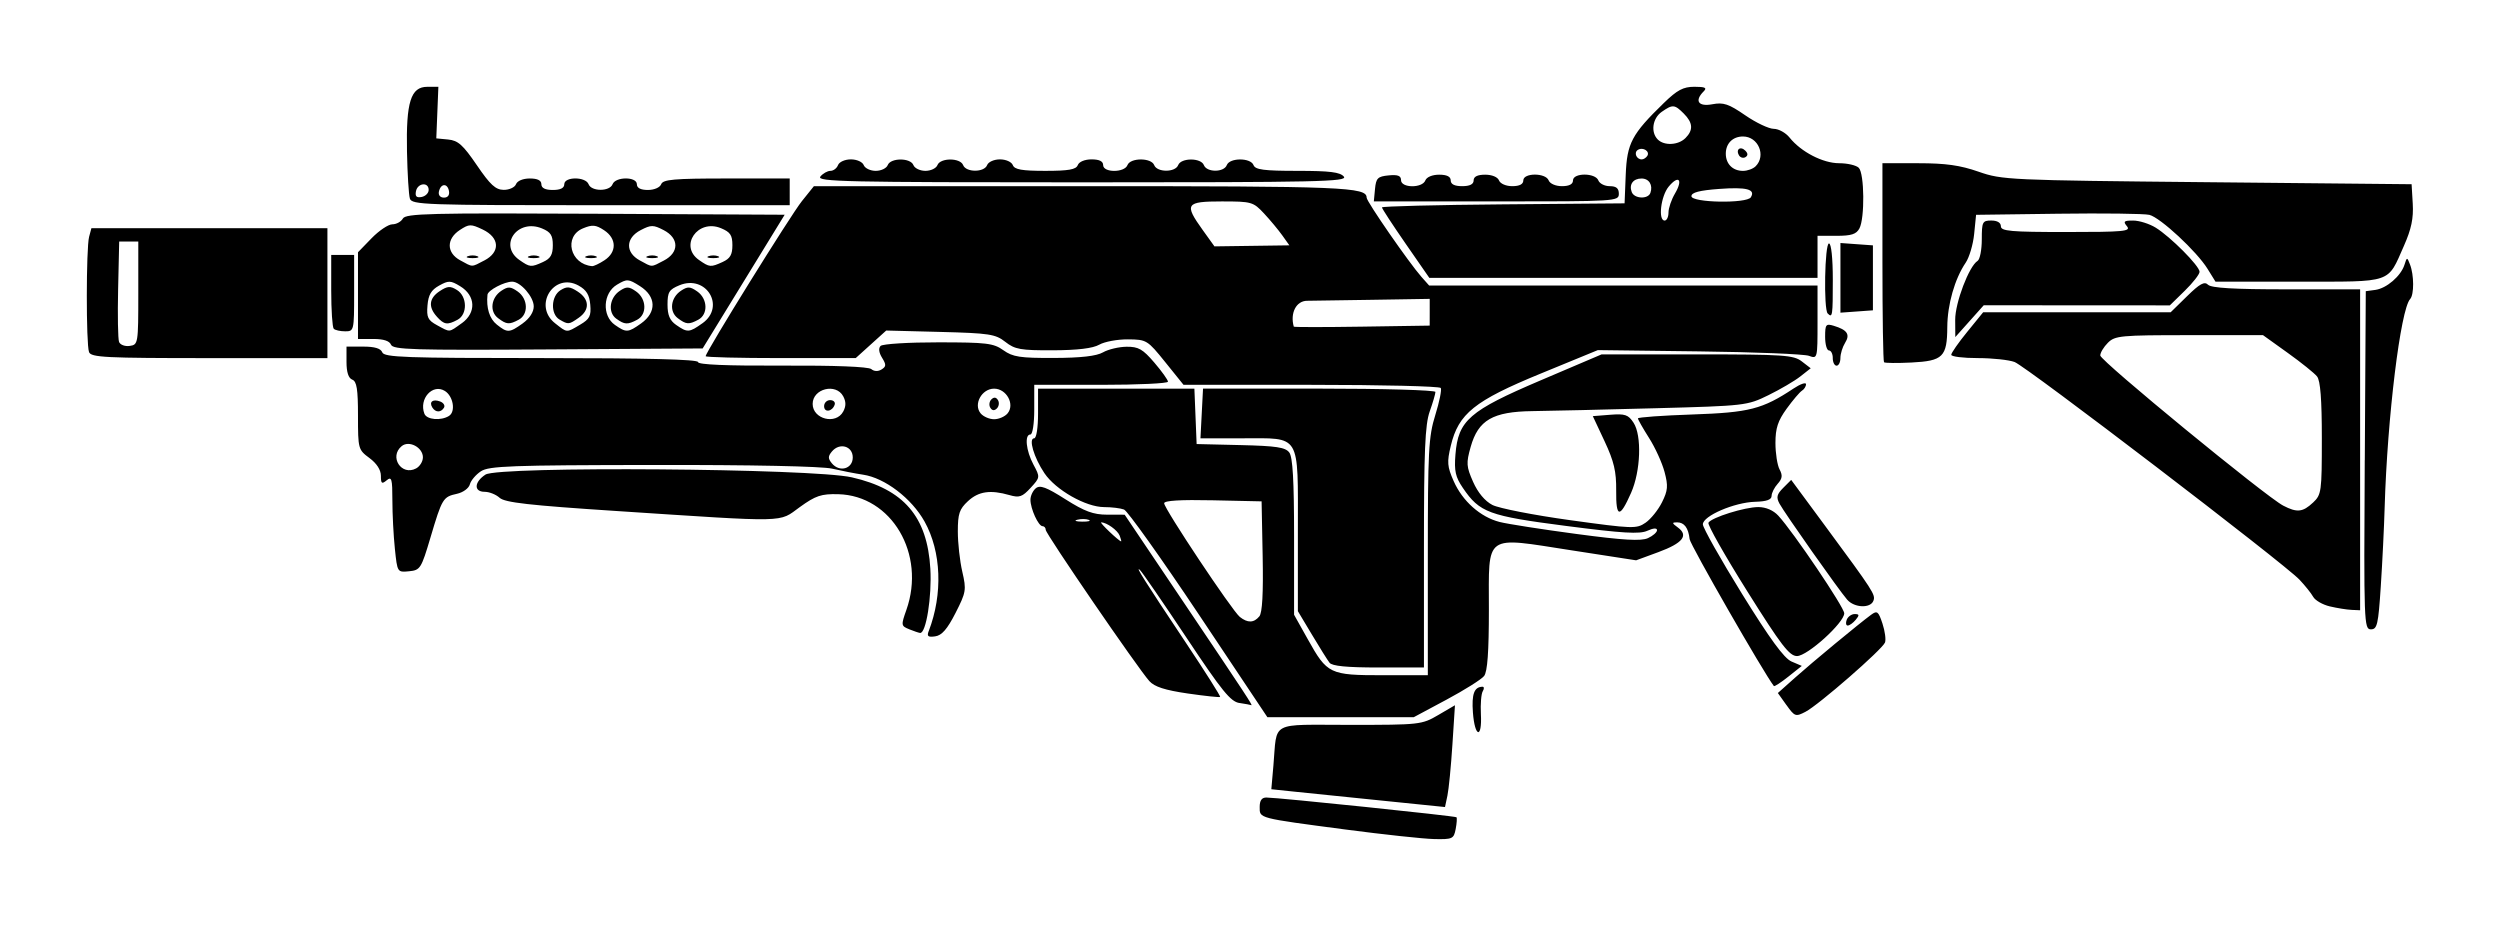
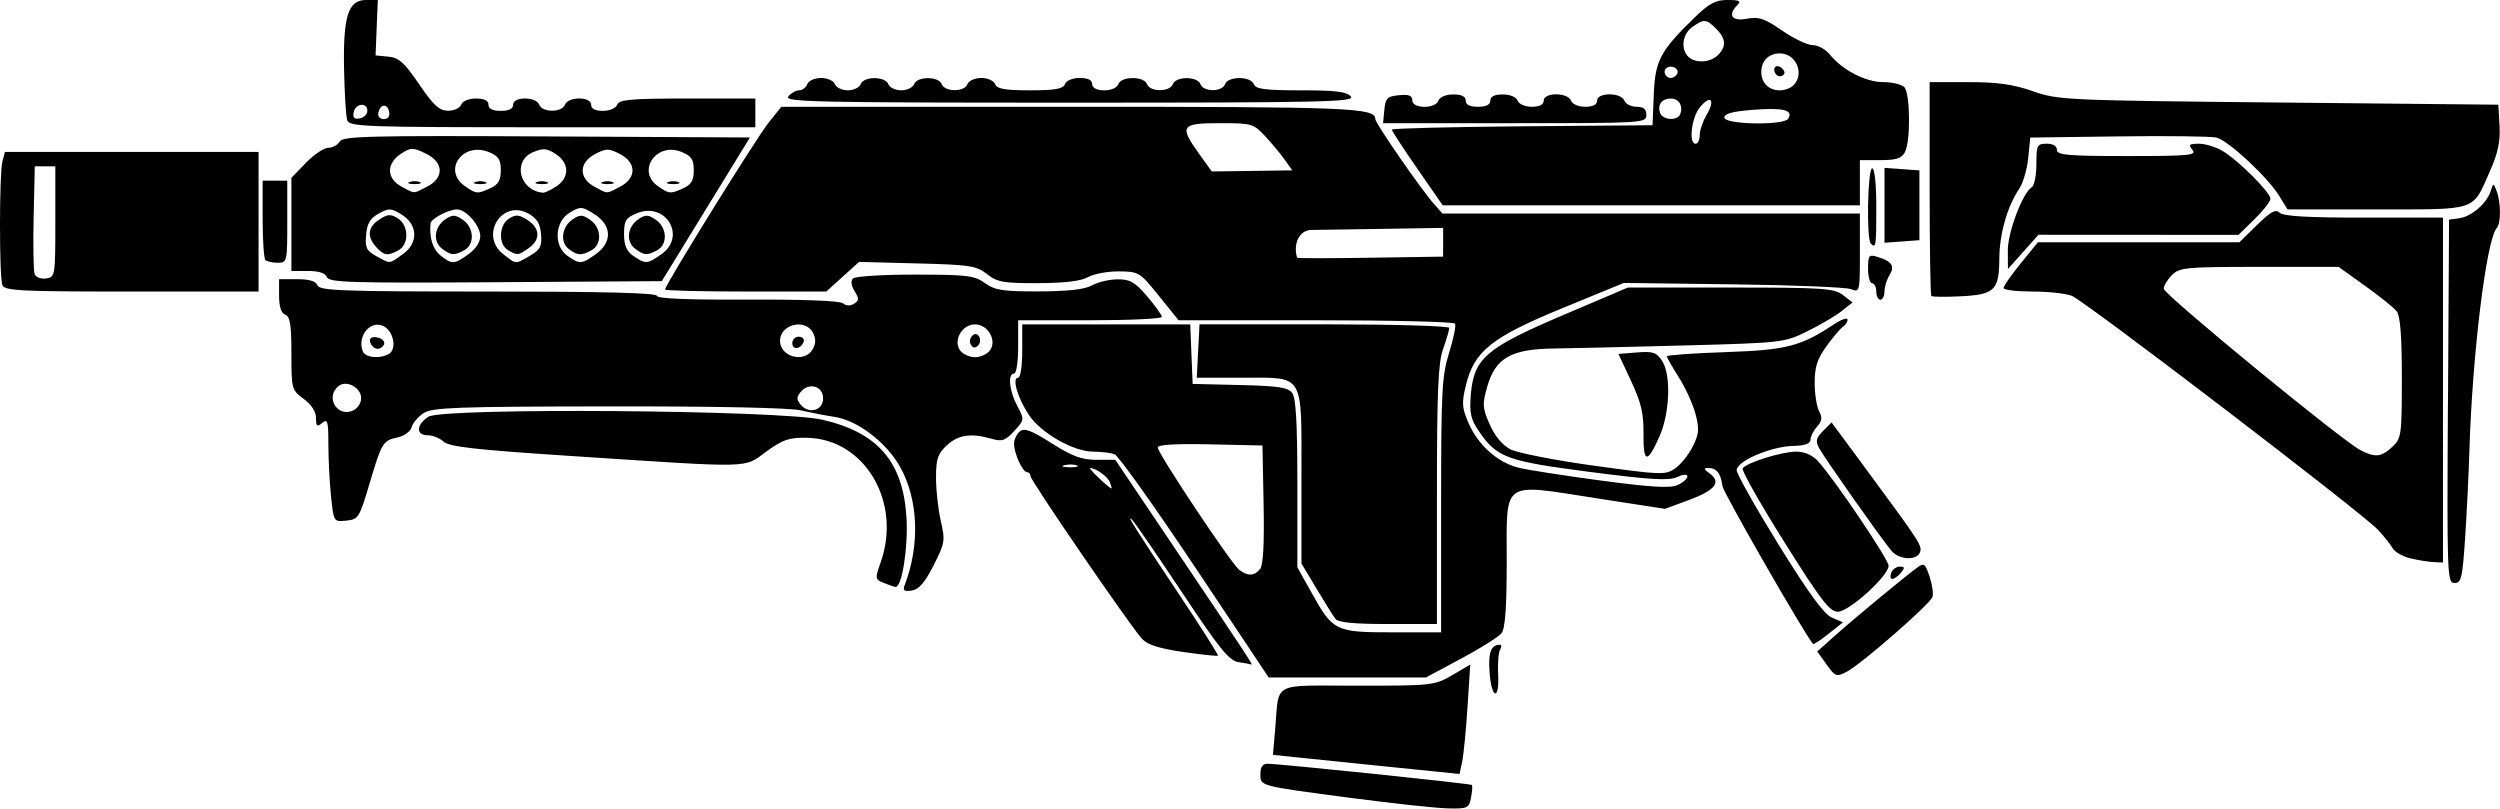
- <svg xmlns="http://www.w3.org/2000/svg" width="345.583" height="128" viewBox="0 0 91.436 33.867" version="1.1" id="svg8">
+ <svg xmlns="http://www.w3.org/2000/svg" width="85.086" height="27.517" viewBox="3.175 3.175 85.086 27.517" version="1.1" id="svg8">
  <defs id="defs2" />
  <g id="layer1">
    <path style="fill:#000000;fill-opacity:1;stroke-width:0.14" d="m 49.216,30.34 c -3.233,-0.427 -3.144,-0.404 -3.144,-0.826 0,-0.238 0.077,-0.346 0.245,-0.345 0.435,0.003 6.907,0.675 6.953,0.722 0.024,0.025 0.011,0.218 -0.029,0.429 -0.07,0.362 -0.115,0.383 -0.791,0.368 -0.395,-0.009 -1.849,-0.166 -3.233,-0.348 z m 1.328,-1.058 C 49.276,29.153 47.846,29.007 47.368,28.957 l -0.87,-0.091 0.076,-0.863 c 0.145,-1.66 -0.172,-1.491 2.808,-1.491 2.546,0 2.619,-0.008 3.219,-0.359 l 0.613,-0.359 -0.093,1.442 c -0.051,0.793 -0.133,1.631 -0.182,1.862 l -0.089,0.419 z m 3.327,-3.224 c -0.05,-0.675 0.047,-0.935 0.35,-0.941 0.062,-0.001 0.067,0.073 0.01,0.165 -0.057,0.092 -0.087,0.469 -0.068,0.838 0.049,0.915 -0.224,0.856 -0.292,-0.062 z M 43.849,22.479 c -1.378,-2.064 -2.61,-3.794 -2.738,-3.843 -0.128,-0.049 -0.455,-0.089 -0.726,-0.089 -0.67,0 -1.773,-0.626 -2.187,-1.242 -0.385,-0.573 -0.591,-1.274 -0.374,-1.274 0.082,0 0.142,-0.385 0.142,-0.908 v -0.908 h 2.859 2.859 l 0.041,1.013 0.041,1.013 1.607,0.038 c 1.308,0.031 1.64,0.081 1.782,0.271 0.126,0.169 0.175,1.021 0.175,3.084 v 2.85 l 0.502,0.897 c 0.712,1.274 0.797,1.315 2.744,1.315 h 1.646 v -4.32 c 0,-3.89 0.027,-4.407 0.273,-5.195 0.15,-0.482 0.24,-0.927 0.201,-0.991 -0.039,-0.063 -2.172,-0.115 -4.74,-0.115 h -4.669 l -0.668,-0.829 c -0.653,-0.81 -0.684,-0.829 -1.367,-0.834 -0.384,-0.003 -0.856,0.085 -1.048,0.195 -0.234,0.134 -0.792,0.201 -1.693,0.205 -1.185,0.004 -1.391,-0.032 -1.742,-0.308 -0.361,-0.284 -0.582,-0.318 -2.377,-0.364 l -1.979,-0.051 -0.558,0.504 -0.558,0.504 H 28.552 c -1.509,0 -2.743,-0.031 -2.743,-0.069 0,-0.151 3.109,-5.16 3.52,-5.672 l 0.439,-0.547 h 9.838 c 9.561,0 10.378,0.033 10.378,0.421 0,0.143 1.554,2.388 2.006,2.898 l 0.279,0.314 h 7.103 7.103 v 1.344 c 0,1.335 -0.002,1.343 -0.314,1.228 -0.173,-0.064 -1.981,-0.137 -4.018,-0.162 l -3.703,-0.047 -2.096,0.861 c -2.417,0.993 -3,1.462 -3.282,2.637 -0.144,0.599 -0.131,0.761 0.105,1.294 0.324,0.733 0.977,1.314 1.681,1.494 0.285,0.073 1.547,0.27 2.805,0.438 1.73,0.231 2.369,0.268 2.62,0.153 0.183,-0.083 0.332,-0.214 0.332,-0.291 0,-0.087 -0.133,-0.079 -0.355,0.022 -0.281,0.128 -0.895,0.092 -2.963,-0.176 -2.841,-0.367 -3.169,-0.488 -3.784,-1.393 -0.271,-0.399 -0.32,-0.617 -0.271,-1.221 0.1,-1.248 0.504,-1.599 3.119,-2.713 l 2.227,-0.949 3.494,4.47e-4 c 3.161,4.06e-4 3.525,0.025 3.824,0.254 l 0.33,0.254 -0.38,0.299 c -0.209,0.165 -0.735,0.473 -1.169,0.686 -0.775,0.38 -0.846,0.389 -4.142,0.477 -1.845,0.05 -3.863,0.097 -4.486,0.105 -1.452,0.019 -1.983,0.326 -2.26,1.308 -0.168,0.595 -0.159,0.719 0.089,1.28 0.174,0.393 0.432,0.703 0.705,0.844 0.237,0.122 1.516,0.373 2.842,0.556 2.296,0.317 2.429,0.322 2.761,0.093 0.192,-0.132 0.463,-0.469 0.601,-0.747 0.215,-0.432 0.229,-0.596 0.093,-1.109 -0.088,-0.331 -0.342,-0.891 -0.567,-1.243 -0.224,-0.353 -0.407,-0.675 -0.407,-0.716 0,-0.041 0.896,-0.106 1.991,-0.143 2.085,-0.071 2.562,-0.194 3.703,-0.951 0.25,-0.166 0.454,-0.236 0.454,-0.156 0,0.08 -0.067,0.187 -0.149,0.237 -0.082,0.051 -0.333,0.347 -0.559,0.658 -0.321,0.443 -0.41,0.715 -0.41,1.253 0,0.378 0.068,0.814 0.151,0.969 0.117,0.218 0.101,0.337 -0.07,0.526 -0.121,0.134 -0.221,0.333 -0.222,0.443 -5.28e-4,0.138 -0.183,0.203 -0.6,0.214 -0.759,0.02 -1.914,0.518 -1.914,0.825 0,0.125 0.645,1.269 1.432,2.542 1.02,1.648 1.541,2.361 1.81,2.475 l 0.377,0.161 -0.492,0.392 c -0.271,0.216 -0.509,0.371 -0.53,0.344 -0.368,-0.472 -3.058,-5.162 -3.081,-5.372 -0.046,-0.415 -0.196,-0.615 -0.46,-0.615 -0.196,0 -0.191,0.027 0.031,0.189 0.4,0.292 0.178,0.571 -0.713,0.9 l -0.815,0.3 -2.352,-0.364 c -3.241,-0.501 -3.033,-0.65 -3.033,2.159 0,1.557 -0.052,2.278 -0.175,2.436 -0.096,0.123 -0.714,0.512 -1.374,0.865 l -1.199,0.642 H 49.031 46.354 Z m 2.21,0.066 c 0.109,-0.131 0.148,-0.84 0.122,-2.201 l -0.039,-2.007 -1.782,-0.039 c -1.183,-0.026 -1.782,0.011 -1.782,0.108 0,0.198 2.489,3.936 2.768,4.158 0.286,0.227 0.513,0.221 0.712,-0.019 z M 52.291,11.42 V 10.931 l -2.151,0.035 c -1.183,0.019 -2.232,0.035 -2.331,0.035 -0.399,0 -0.63,0.446 -0.49,0.946 0.006,0.021 1.127,0.021 2.491,0 l 2.48,-0.038 z M 46.899,8.609 C 46.756,8.409 46.455,8.047 46.23,7.806 45.836,7.384 45.777,7.367 44.688,7.367 c -1.322,0 -1.384,0.092 -0.701,1.044 l 0.431,0.6 1.37,-0.019 1.37,-0.019 z M 65.339,25.789 65.024,25.347 65.645,24.793 c 0.638,-0.57 2.345,-1.982 2.789,-2.307 0.223,-0.163 0.267,-0.129 0.416,0.32 0.091,0.277 0.133,0.589 0.093,0.693 -0.098,0.255 -2.43,2.287 -2.909,2.535 -0.361,0.187 -0.394,0.175 -0.694,-0.246 z M 45.334,25.713 c -0.326,-0.049 -0.639,-0.435 -1.939,-2.39 -0.853,-1.282 -1.617,-2.394 -1.698,-2.471 -0.203,-0.192 0.151,0.369 1.67,2.648 0.715,1.072 1.281,1.967 1.259,1.99 -0.022,0.022 -0.556,-0.035 -1.186,-0.126 -0.831,-0.121 -1.216,-0.245 -1.403,-0.453 -0.42,-0.467 -3.79,-5.384 -3.79,-5.531 0,-0.074 -0.053,-0.135 -0.117,-0.135 -0.151,0 -0.442,-0.636 -0.442,-0.968 0,-0.141 0.088,-0.329 0.195,-0.418 0.154,-0.128 0.383,-0.044 1.083,0.401 0.702,0.445 1.021,0.563 1.528,0.564 l 0.64,0.001 2.224,3.304 c 2.217,3.294 2.485,3.702 2.406,3.662 -0.023,-0.012 -0.217,-0.047 -0.431,-0.08 z m -4.383,-6.122 c -0.076,-0.198 -0.476,-0.485 -0.676,-0.485 -0.074,0 0.641,0.682 0.728,0.694 0.017,0.002 -0.006,-0.092 -0.051,-0.209 z m -1.129,-0.577 c -0.095,-0.038 -0.283,-0.041 -0.419,-0.005 -0.136,0.035 -0.059,0.067 0.172,0.07 0.231,0.003 0.342,-0.026 0.247,-0.064 z m 8.806,5.227 c -0.074,-0.096 -0.365,-0.56 -0.646,-1.031 L 47.469,22.353 v -2.93 c 0,-3.608 0.13,-3.392 -2.037,-3.392 l -1.526,2.94e-4 0.047,-0.909 0.047,-0.909 h 4.25 c 2.338,0 4.25,0.055 4.25,0.122 0,0.067 -0.094,0.39 -0.21,0.716 -0.169,0.48 -0.21,1.438 -0.21,4.978 v 4.384 h -1.66 c -1.163,0 -1.7,-0.052 -1.794,-0.175 z m 15.273,-2.622 c -0.821,-1.307 -1.458,-2.433 -1.416,-2.502 0.118,-0.192 1.33,-0.571 1.824,-0.571 0.277,0 0.548,0.117 0.731,0.314 0.546,0.589 2.412,3.352 2.412,3.571 0,0.344 -1.347,1.564 -1.728,1.564 -0.277,0 -0.576,-0.389 -1.824,-2.377 z m -29.933,1.463 c 0.521,-1.358 0.462,-2.905 -0.153,-4.007 -0.474,-0.849 -1.455,-1.597 -2.249,-1.714 -0.283,-0.042 -0.793,-0.141 -1.132,-0.22 -0.375,-0.087 -2.947,-0.141 -6.562,-0.135 -5.176,0.007 -5.988,0.037 -6.282,0.23 -0.186,0.122 -0.368,0.337 -0.405,0.478 -0.037,0.143 -0.247,0.297 -0.471,0.346 -0.512,0.112 -0.544,0.166 -0.97,1.6 -0.338,1.138 -0.374,1.194 -0.783,1.234 -0.429,0.042 -0.429,0.042 -0.519,-0.824 -0.05,-0.476 -0.091,-1.273 -0.091,-1.771 0,-0.789 -0.027,-0.883 -0.21,-0.731 -0.177,0.147 -0.21,0.12 -0.21,-0.166 0,-0.216 -0.153,-0.453 -0.419,-0.65 -0.411,-0.304 -0.419,-0.334 -0.419,-1.548 0,-0.972 -0.045,-1.256 -0.21,-1.319 -0.138,-0.053 -0.21,-0.272 -0.21,-0.644 V 12.677 h 0.614 c 0.417,0 0.64,0.067 0.694,0.21 0.07,0.182 0.846,0.21 5.814,0.21 3.856,0 5.734,0.047 5.734,0.145 0,0.096 1.043,0.139 3.083,0.13 1.904,-0.009 3.148,0.039 3.254,0.127 0.106,0.088 0.249,0.093 0.376,0.014 0.173,-0.108 0.176,-0.174 0.019,-0.428 -0.117,-0.189 -0.137,-0.349 -0.054,-0.433 0.073,-0.073 1.022,-0.132 2.11,-0.131 1.77,0.001 2.02,0.031 2.381,0.289 0.346,0.246 0.609,0.287 1.849,0.282 0.989,-0.003 1.556,-0.068 1.795,-0.205 0.192,-0.11 0.58,-0.202 0.863,-0.205 0.432,-0.004 0.592,0.087 1.013,0.579 0.275,0.321 0.5,0.636 0.5,0.699 0,0.063 -1.1,0.115 -2.445,0.115 H 37.827 v 0.908 c 0,0.512 -0.061,0.908 -0.14,0.908 -0.222,0 -0.163,0.591 0.11,1.1 0.248,0.463 0.248,0.469 -0.103,0.852 -0.304,0.332 -0.412,0.369 -0.773,0.265 -0.7,-0.201 -1.131,-0.138 -1.519,0.222 -0.313,0.29 -0.37,0.46 -0.37,1.107 0,0.421 0.073,1.083 0.163,1.471 0.154,0.668 0.14,0.751 -0.248,1.513 -0.301,0.589 -0.5,0.819 -0.742,0.853 -0.263,0.038 -0.312,-0.001 -0.238,-0.193 z M 15.468,16.73 c 0,-0.367 -0.508,-0.636 -0.778,-0.412 -0.469,0.389 -0.006,1.101 0.529,0.814 0.136,-0.073 0.248,-0.254 0.248,-0.402 z m 15.721,0 c 0,-0.417 -0.483,-0.554 -0.763,-0.216 -0.146,0.176 -0.146,0.256 0,0.433 0.28,0.338 0.763,0.201 0.763,-0.216 z M 16.424,15.21 c 0.248,-0.157 0.155,-0.718 -0.152,-0.91 -0.448,-0.281 -0.959,0.286 -0.75,0.832 0.085,0.221 0.606,0.266 0.902,0.079 z M 15.812,14.904 c -0.129,-0.208 0.021,-0.321 0.288,-0.219 0.123,0.047 0.185,0.149 0.138,0.227 -0.113,0.183 -0.31,0.179 -0.426,-0.008 z M 30.84,15.053 c 0.106,-0.199 0.106,-0.36 0,-0.559 -0.264,-0.493 -1.118,-0.28 -1.118,0.279 0,0.559 0.854,0.773 1.118,0.279 z m -0.699,-0.198 c 0,-0.122 0.1,-0.221 0.221,-0.221 0.122,0 0.196,0.075 0.166,0.166 -0.086,0.259 -0.387,0.302 -0.387,0.055 z m 6.711,0.264 c 0.274,-0.33 -0.039,-0.904 -0.493,-0.904 -0.453,0 -0.766,0.574 -0.493,0.904 0.098,0.118 0.319,0.214 0.493,0.214 0.173,0 0.395,-0.096 0.493,-0.214 z M 36.22,14.913 c -0.056,-0.09 -0.039,-0.227 0.038,-0.304 0.093,-0.093 0.174,-0.085 0.241,0.024 0.056,0.09 0.039,0.227 -0.038,0.304 -0.093,0.093 -0.174,0.085 -0.241,-0.024 z m -2.965,8.102 c -0.3,-0.121 -0.304,-0.144 -0.105,-0.707 0.721,-2.045 -0.539,-4.185 -2.494,-4.233 -0.62,-0.015 -0.822,0.052 -1.403,0.471 -0.794,0.572 -0.325,0.562 -6.706,0.144 -3.196,-0.209 -4.081,-0.309 -4.273,-0.483 -0.133,-0.121 -0.379,-0.219 -0.546,-0.219 -0.405,0 -0.389,-0.357 0.028,-0.63 0.481,-0.315 11.963,-0.229 13.402,0.101 1.899,0.435 2.758,1.436 2.869,3.343 0.059,1.02 -0.156,2.37 -0.375,2.348 -0.048,-0.005 -0.226,-0.065 -0.397,-0.134 z m 53.236,-6.181 0.036,-6.184 0.349,-0.047 c 0.412,-0.056 0.935,-0.506 1.066,-0.918 0.092,-0.289 0.094,-0.289 0.202,-0.013 0.151,0.386 0.154,1.104 0.006,1.265 -0.352,0.38 -0.835,4.325 -0.932,7.609 -0.021,0.73 -0.085,2.035 -0.142,2.9 -0.092,1.403 -0.131,1.572 -0.363,1.572 -0.25,0 -0.259,-0.235 -0.224,-6.184 z M 67.542,22.669 c 0.044,-0.115 0.176,-0.21 0.292,-0.21 0.172,0 0.179,0.039 0.038,0.21 -0.096,0.115 -0.227,0.21 -0.292,0.21 -0.065,0 -0.082,-0.094 -0.038,-0.21 z m 17.671,-0.49 c -0.262,-0.062 -0.536,-0.219 -0.609,-0.35 -0.073,-0.131 -0.299,-0.413 -0.502,-0.628 -0.564,-0.597 -9.986,-7.795 -10.418,-7.96 -0.209,-0.079 -0.816,-0.144 -1.349,-0.144 -0.533,0 -0.969,-0.054 -0.969,-0.121 0,-0.067 0.263,-0.444 0.584,-0.838 l 0.584,-0.718 h 3.429 3.429 l 0.599,-0.587 c 0.467,-0.458 0.636,-0.55 0.767,-0.419 0.12,0.12 0.949,0.168 2.865,0.168 h 2.697 v 5.869 5.869 l -0.314,-0.014 c -0.173,-0.008 -0.529,-0.065 -0.791,-0.127 z m -0.616,-3.796 c 0.309,-0.291 0.323,-0.392 0.323,-2.349 0,-1.426 -0.053,-2.112 -0.175,-2.265 -0.096,-0.121 -0.58,-0.51 -1.076,-0.865 l -0.901,-0.646 h -2.697 c -2.511,0 -2.716,0.019 -2.976,0.279 -0.154,0.154 -0.279,0.363 -0.279,0.465 0,0.192 6.048,5.156 6.691,5.491 0.504,0.263 0.715,0.242 1.09,-0.111 z m -17.035,3.553 c -0.303,-0.347 -2.296,-3.175 -2.479,-3.517 -0.124,-0.231 -0.097,-0.34 0.138,-0.576 l 0.291,-0.291 1.218,1.65 c 1.806,2.447 1.873,2.551 1.788,2.773 -0.108,0.282 -0.697,0.257 -0.956,-0.04 z m -8.451,-3.993 c 0.007,-0.701 -0.079,-1.065 -0.423,-1.801 l -0.432,-0.922 0.633,-0.05 c 0.547,-0.043 0.664,-0.004 0.857,0.291 0.307,0.469 0.262,1.768 -0.09,2.564 -0.416,0.941 -0.555,0.921 -0.545,-0.081 z m 7.922,-4.846 c 0,-0.154 -0.063,-0.279 -0.14,-0.279 -0.077,0 -0.14,-0.224 -0.14,-0.499 0,-0.452 0.029,-0.49 0.314,-0.404 0.497,0.15 0.608,0.317 0.416,0.624 -0.094,0.151 -0.171,0.401 -0.171,0.555 0,0.155 -0.063,0.281 -0.14,0.281 -0.077,0 -0.14,-0.126 -0.14,-0.279 z m 1.874,0.151 c -0.032,-0.032 -0.058,-1.683 -0.058,-3.668 V 5.97 h 1.315 c 0.999,0 1.528,0.075 2.201,0.31 0.86,0.301 1.1,0.312 8.362,0.384 l 7.476,0.074 0.042,0.715 c 0.031,0.531 -0.051,0.925 -0.32,1.532 -0.617,1.396 -0.384,1.316 -3.854,1.316 h -3.041 L 80.742,9.836 C 80.345,9.193 79.013,7.957 78.612,7.858 78.431,7.814 76.931,7.795 75.278,7.817 l -3.004,0.04 -0.07,0.699 c -0.038,0.384 -0.178,0.857 -0.309,1.05 -0.4,0.588 -0.669,1.528 -0.674,2.356 -0.006,1.089 -0.157,1.239 -1.306,1.297 -0.522,0.026 -0.976,0.022 -1.007,-0.01 z M 3.256,12.876 C 3.146,12.59 3.149,9.071 3.259,8.66 l 0.084,-0.314 h 4.316 4.316 v 2.376 2.376 H 7.658 c -3.808,0 -4.327,-0.026 -4.402,-0.221 z M 5.058,10.721 V 8.835 H 4.708 4.359 l -0.039,1.739 c -0.022,0.956 -0.006,1.826 0.034,1.931 0.041,0.106 0.215,0.172 0.389,0.147 0.309,-0.044 0.315,-0.08 0.315,-1.931 z m 9.243,1.888 c -0.054,-0.14 -0.271,-0.211 -0.644,-0.211 H 13.093 v -1.586 -1.586 l 0.496,-0.511 c 0.273,-0.281 0.615,-0.511 0.762,-0.511 0.146,0 0.319,-0.095 0.384,-0.211 0.103,-0.184 0.988,-0.206 7.041,-0.175 l 6.923,0.036 -1.5,2.445 -1.5,2.445 -5.659,0.036 c -4.942,0.032 -5.669,0.01 -5.74,-0.175 z m 2.586,-0.785 c 0.54,-0.385 0.513,-1.011 -0.059,-1.357 -0.35,-0.212 -0.423,-0.213 -0.769,-0.021 -0.289,0.161 -0.392,0.337 -0.424,0.724 -0.037,0.438 0.014,0.542 0.349,0.724 0.494,0.268 0.419,0.274 0.902,-0.071 z m -0.908,-0.241 c -0.324,-0.358 -0.288,-0.679 0.106,-0.937 0.283,-0.186 0.385,-0.192 0.629,-0.039 0.377,0.236 0.39,0.89 0.021,1.088 -0.374,0.2 -0.49,0.183 -0.756,-0.111 z m 3.136,0.246 c 0.254,-0.181 0.406,-0.414 0.406,-0.623 0,-0.349 -0.484,-0.904 -0.788,-0.904 -0.292,0 -0.887,0.314 -0.904,0.477 -0.049,0.486 0.074,0.88 0.341,1.092 0.389,0.309 0.457,0.307 0.946,-0.041 z m -0.898,-0.193 c -0.321,-0.243 -0.259,-0.75 0.122,-1.002 0.243,-0.161 0.332,-0.157 0.594,0.027 0.382,0.268 0.403,0.838 0.038,1.033 -0.346,0.185 -0.443,0.178 -0.754,-0.058 z m 3.001,0.239 c 0.349,-0.206 0.406,-0.318 0.371,-0.729 -0.031,-0.361 -0.14,-0.541 -0.426,-0.7 -0.904,-0.503 -1.679,0.735 -0.862,1.377 0.452,0.356 0.407,0.353 0.917,0.052 z m -0.753,-0.187 c -0.337,-0.197 -0.315,-0.856 0.037,-1.075 0.232,-0.145 0.342,-0.136 0.629,0.052 0.431,0.282 0.446,0.67 0.037,0.956 -0.361,0.253 -0.38,0.255 -0.703,0.067 z m 2.983,0.141 c 0.575,-0.409 0.557,-0.985 -0.043,-1.365 -0.424,-0.268 -0.47,-0.271 -0.838,-0.053 -0.515,0.305 -0.558,1.137 -0.076,1.473 0.414,0.289 0.479,0.285 0.957,-0.055 z m -0.908,-0.173 c -0.318,-0.232 -0.248,-0.771 0.133,-1.022 0.243,-0.161 0.332,-0.157 0.594,0.027 0.382,0.268 0.403,0.838 0.038,1.033 -0.351,0.188 -0.463,0.182 -0.764,-0.038 z m 3.152,0.167 c 0.857,-0.611 0.137,-1.795 -0.844,-1.389 -0.377,0.156 -0.434,0.249 -0.434,0.705 0,0.386 0.083,0.583 0.314,0.744 0.415,0.289 0.479,0.285 0.964,-0.061 z m -0.906,-0.188 c -0.321,-0.243 -0.259,-0.75 0.122,-1.002 0.243,-0.161 0.332,-0.157 0.594,0.027 0.382,0.268 0.403,0.838 0.038,1.033 -0.346,0.185 -0.443,0.178 -0.754,-0.058 z m -7.074,-2.107 c 0.593,-0.307 0.566,-0.836 -0.057,-1.133 -0.435,-0.207 -0.496,-0.206 -0.838,0.018 -0.497,0.326 -0.49,0.834 0.015,1.108 0.477,0.259 0.394,0.258 0.88,0.006 z M 17.11,9.371 c 0.096,-0.039 0.253,-0.039 0.349,0 0.096,0.039 0.017,0.07 -0.175,0.07 -0.192,0 -0.271,-0.032 -0.175,-0.07 z m 2.753,0.21 c 0.274,-0.125 0.356,-0.266 0.356,-0.612 0,-0.362 -0.077,-0.482 -0.396,-0.614 -0.896,-0.371 -1.601,0.613 -0.826,1.154 0.387,0.27 0.425,0.273 0.867,0.072 z M 19.346,9.371 c 0.096,-0.039 0.253,-0.039 0.349,0 0.096,0.039 0.017,0.07 -0.175,0.07 -0.192,0 -0.271,-0.032 -0.175,-0.07 z m 2.765,0.146 c 0.454,-0.298 0.446,-0.793 -0.018,-1.097 -0.303,-0.199 -0.428,-0.21 -0.769,-0.069 -0.719,0.298 -0.475,1.313 0.332,1.383 0.06,0.005 0.265,-0.092 0.454,-0.216 z m -0.669,-0.146 c 0.096,-0.039 0.253,-0.039 0.349,0 0.096,0.039 0.017,0.07 -0.175,0.07 -0.192,0 -0.271,-0.032 -0.175,-0.07 z m 2.837,0.159 c 0.566,-0.293 0.563,-0.82 -0.007,-1.114 -0.379,-0.196 -0.46,-0.196 -0.838,0 -0.555,0.287 -0.572,0.816 -0.035,1.108 0.477,0.259 0.394,0.258 0.88,0.006 z M 23.678,9.371 c 0.096,-0.039 0.253,-0.039 0.349,0 0.096,0.039 0.017,0.07 -0.175,0.07 -0.192,0 -0.271,-0.032 -0.175,-0.07 z m 2.753,0.21 c 0.274,-0.125 0.356,-0.266 0.356,-0.612 0,-0.368 -0.076,-0.481 -0.418,-0.623 -0.849,-0.352 -1.541,0.649 -0.804,1.163 0.387,0.27 0.425,0.273 0.867,0.072 z M 25.914,9.371 c 0.096,-0.039 0.253,-0.039 0.349,0 0.096,0.039 0.017,0.07 -0.175,0.07 -0.192,0 -0.271,-0.032 -0.175,-0.07 z m 45.596,2.328 c -0.003,-0.624 0.506,-1.964 0.819,-2.157 0.085,-0.052 0.154,-0.406 0.154,-0.786 0,-0.643 0.024,-0.69 0.349,-0.69 0.217,0 0.349,0.079 0.349,0.21 0,0.178 0.359,0.21 2.393,0.21 2.111,0 2.372,-0.025 2.219,-0.21 -0.148,-0.178 -0.114,-0.21 0.227,-0.209 0.221,2.926e-4 0.59,0.116 0.821,0.258 0.543,0.334 1.607,1.403 1.607,1.616 0,0.091 -0.245,0.404 -0.544,0.696 l -0.544,0.532 -3.403,-0.002 -3.403,-0.002 -0.52,0.582 -0.52,0.582 z m -59.303,0.326 c -0.051,-0.051 -0.093,-0.68 -0.093,-1.397 V 9.324 h 0.419 0.419 v 1.397 c 0,1.371 -0.006,1.397 -0.326,1.397 -0.179,0 -0.368,-0.042 -0.419,-0.093 z M 66.847,11.466 c -0.153,-0.153 -0.109,-2.562 0.047,-2.562 0.083,0 0.14,0.536 0.14,1.328 0,1.328 -0.012,1.409 -0.186,1.234 z m 0.466,-1.304 V 8.888 l 0.594,0.043 0.594,0.043 v 1.188 1.188 l -0.594,0.043 -0.594,0.043 z M 51.41,8.912 C 50.934,8.224 50.544,7.628 50.544,7.586 c 0,-0.041 1.997,-0.092 4.437,-0.112 l 4.437,-0.037 0.042,-1.044 c 0.046,-1.158 0.22,-1.485 1.393,-2.625 0.491,-0.477 0.711,-0.594 1.119,-0.594 0.394,0 0.47,0.037 0.339,0.168 -0.346,0.346 -0.197,0.568 0.317,0.471 0.408,-0.077 0.598,-0.013 1.203,0.404 0.395,0.272 0.865,0.495 1.043,0.495 0.178,0 0.438,0.144 0.578,0.319 0.419,0.524 1.22,0.939 1.815,0.939 0.302,0 0.625,0.075 0.717,0.168 0.206,0.206 0.223,1.843 0.023,2.217 -0.113,0.212 -0.296,0.27 -0.838,0.27 h -0.694 v 0.769 0.769 H 59.375 52.277 Z M 61.024,7.773 c 0,-0.161 0.107,-0.474 0.237,-0.694 0.302,-0.512 0.138,-0.696 -0.229,-0.255 -0.288,0.346 -0.395,1.243 -0.148,1.243 0.077,0 0.14,-0.132 0.14,-0.293 z M 64.036,7.215 C 64.217,6.923 63.881,6.835 62.876,6.91 c -0.726,0.054 -1.013,0.13 -1.013,0.266 0,0.239 2.027,0.276 2.174,0.039 z M 60.363,7.053 c 0.099,-0.284 -0.049,-0.524 -0.324,-0.524 -0.308,0 -0.466,0.218 -0.359,0.496 0.095,0.248 0.599,0.269 0.683,0.028 z M 64.211,6.082 C 64.603,5.69 64.307,4.992 63.749,4.992 c -0.375,0 -0.629,0.254 -0.629,0.629 0,0.375 0.254,0.629 0.629,0.629 0.161,0 0.369,-0.075 0.461,-0.168 z M 63.605,5.683 c -0.133,-0.215 0.049,-0.353 0.228,-0.174 0.1,0.1 0.103,0.179 0.007,0.238 -0.078,0.048 -0.184,0.02 -0.236,-0.063 z m -3.355,0.017 c 0.103,-0.167 -0.16,-0.333 -0.346,-0.218 -0.156,0.097 -0.054,0.348 0.142,0.348 0.068,0 0.159,-0.059 0.204,-0.13 z M 61.643,5.052 C 61.938,4.757 61.92,4.49 61.583,4.153 61.247,3.817 61.176,3.811 60.776,4.091 c -0.338,0.237 -0.41,0.745 -0.143,1.012 0.235,0.235 0.75,0.209 1.01,-0.052 z M 14.991,7.262 C 14.949,7.128 14.901,6.353 14.885,5.54 14.849,3.73 15.024,3.175 15.628,3.175 h 0.405 l -0.038,0.943 -0.038,0.943 0.436,0.042 c 0.361,0.035 0.542,0.198 1.048,0.94 0.49,0.719 0.685,0.898 0.981,0.901 0.203,0.002 0.406,-0.091 0.45,-0.206 0.047,-0.123 0.256,-0.21 0.504,-0.21 0.283,0 0.424,0.069 0.424,0.21 0,0.14 0.14,0.21 0.419,0.21 0.279,0 0.419,-0.07 0.419,-0.21 0,-0.282 0.781,-0.282 0.889,0 0.104,0.272 0.773,0.272 0.877,0 0.108,-0.282 0.889,-0.282 0.889,0 0,0.138 0.138,0.21 0.404,0.21 0.23,0 0.439,-0.09 0.485,-0.21 0.067,-0.175 0.466,-0.21 2.391,-0.21 h 2.31 v 0.489 0.489 h -6.908 c -6.456,0 -6.913,-0.016 -6.985,-0.245 z m 0.687,-0.316 c 0,-0.3 -0.406,-0.256 -0.465,0.05 -0.036,0.187 0.021,0.244 0.208,0.208 0.141,-0.027 0.257,-0.143 0.257,-0.257 z m 0.742,0.037 c -0.057,-0.295 -0.305,-0.276 -0.368,0.028 -0.026,0.127 0.051,0.217 0.185,0.217 0.144,0 0.212,-0.092 0.183,-0.245 z m 33.87,-0.07 c 0.038,-0.399 0.099,-0.459 0.498,-0.498 0.337,-0.033 0.454,0.012 0.454,0.175 0,0.29 0.778,0.298 0.889,0.009 0.047,-0.123 0.256,-0.21 0.504,-0.21 0.283,0 0.424,0.069 0.424,0.21 0,0.14 0.14,0.21 0.419,0.21 0.279,0 0.419,-0.07 0.419,-0.21 0,-0.14 0.14,-0.21 0.424,-0.21 0.248,0 0.457,0.087 0.504,0.21 0.046,0.119 0.254,0.21 0.485,0.21 0.266,0 0.404,-0.072 0.404,-0.21 0,-0.284 0.819,-0.284 0.928,0 0.046,0.119 0.254,0.21 0.485,0.21 0.266,0 0.404,-0.072 0.404,-0.21 0,-0.284 0.819,-0.284 0.928,0 0.044,0.115 0.231,0.21 0.415,0.21 0.241,0 0.334,0.078 0.334,0.279 0,0.274 -0.093,0.279 -4.481,0.279 H 50.247 Z M 30.002,6.459 c 0.096,-0.115 0.263,-0.21 0.371,-0.21 0.108,0 0.233,-0.094 0.277,-0.21 0.045,-0.117 0.253,-0.21 0.47,-0.21 0.217,0 0.425,0.093 0.47,0.21 0.044,0.115 0.242,0.21 0.439,0.21 0.197,0 0.394,-0.094 0.439,-0.21 0.105,-0.273 0.835,-0.273 0.94,0 0.044,0.115 0.242,0.21 0.439,0.21 0.197,0 0.394,-0.094 0.439,-0.21 0.105,-0.273 0.835,-0.273 0.94,0 0.104,0.272 0.773,0.272 0.877,0 0.045,-0.117 0.253,-0.21 0.47,-0.21 0.217,0 0.425,0.093 0.47,0.21 0.062,0.162 0.332,0.21 1.188,0.21 0.855,0 1.126,-0.048 1.188,-0.21 0.047,-0.123 0.256,-0.21 0.504,-0.21 0.283,0 0.424,0.069 0.424,0.21 0,0.282 0.781,0.282 0.889,0 0.106,-0.276 0.872,-0.276 0.978,0 0.104,0.272 0.773,0.272 0.877,0 0.105,-0.273 0.835,-0.273 0.94,0 0.104,0.272 0.734,0.272 0.838,0 0.106,-0.276 0.872,-0.276 0.978,0 0.065,0.169 0.379,0.21 1.605,0.21 1.185,0 1.563,0.047 1.698,0.21 0.154,0.186 -0.925,0.21 -9.572,0.21 -8.648,0 -9.727,-0.024 -9.572,-0.21 z" id="path973" />
  </g>
</svg>
